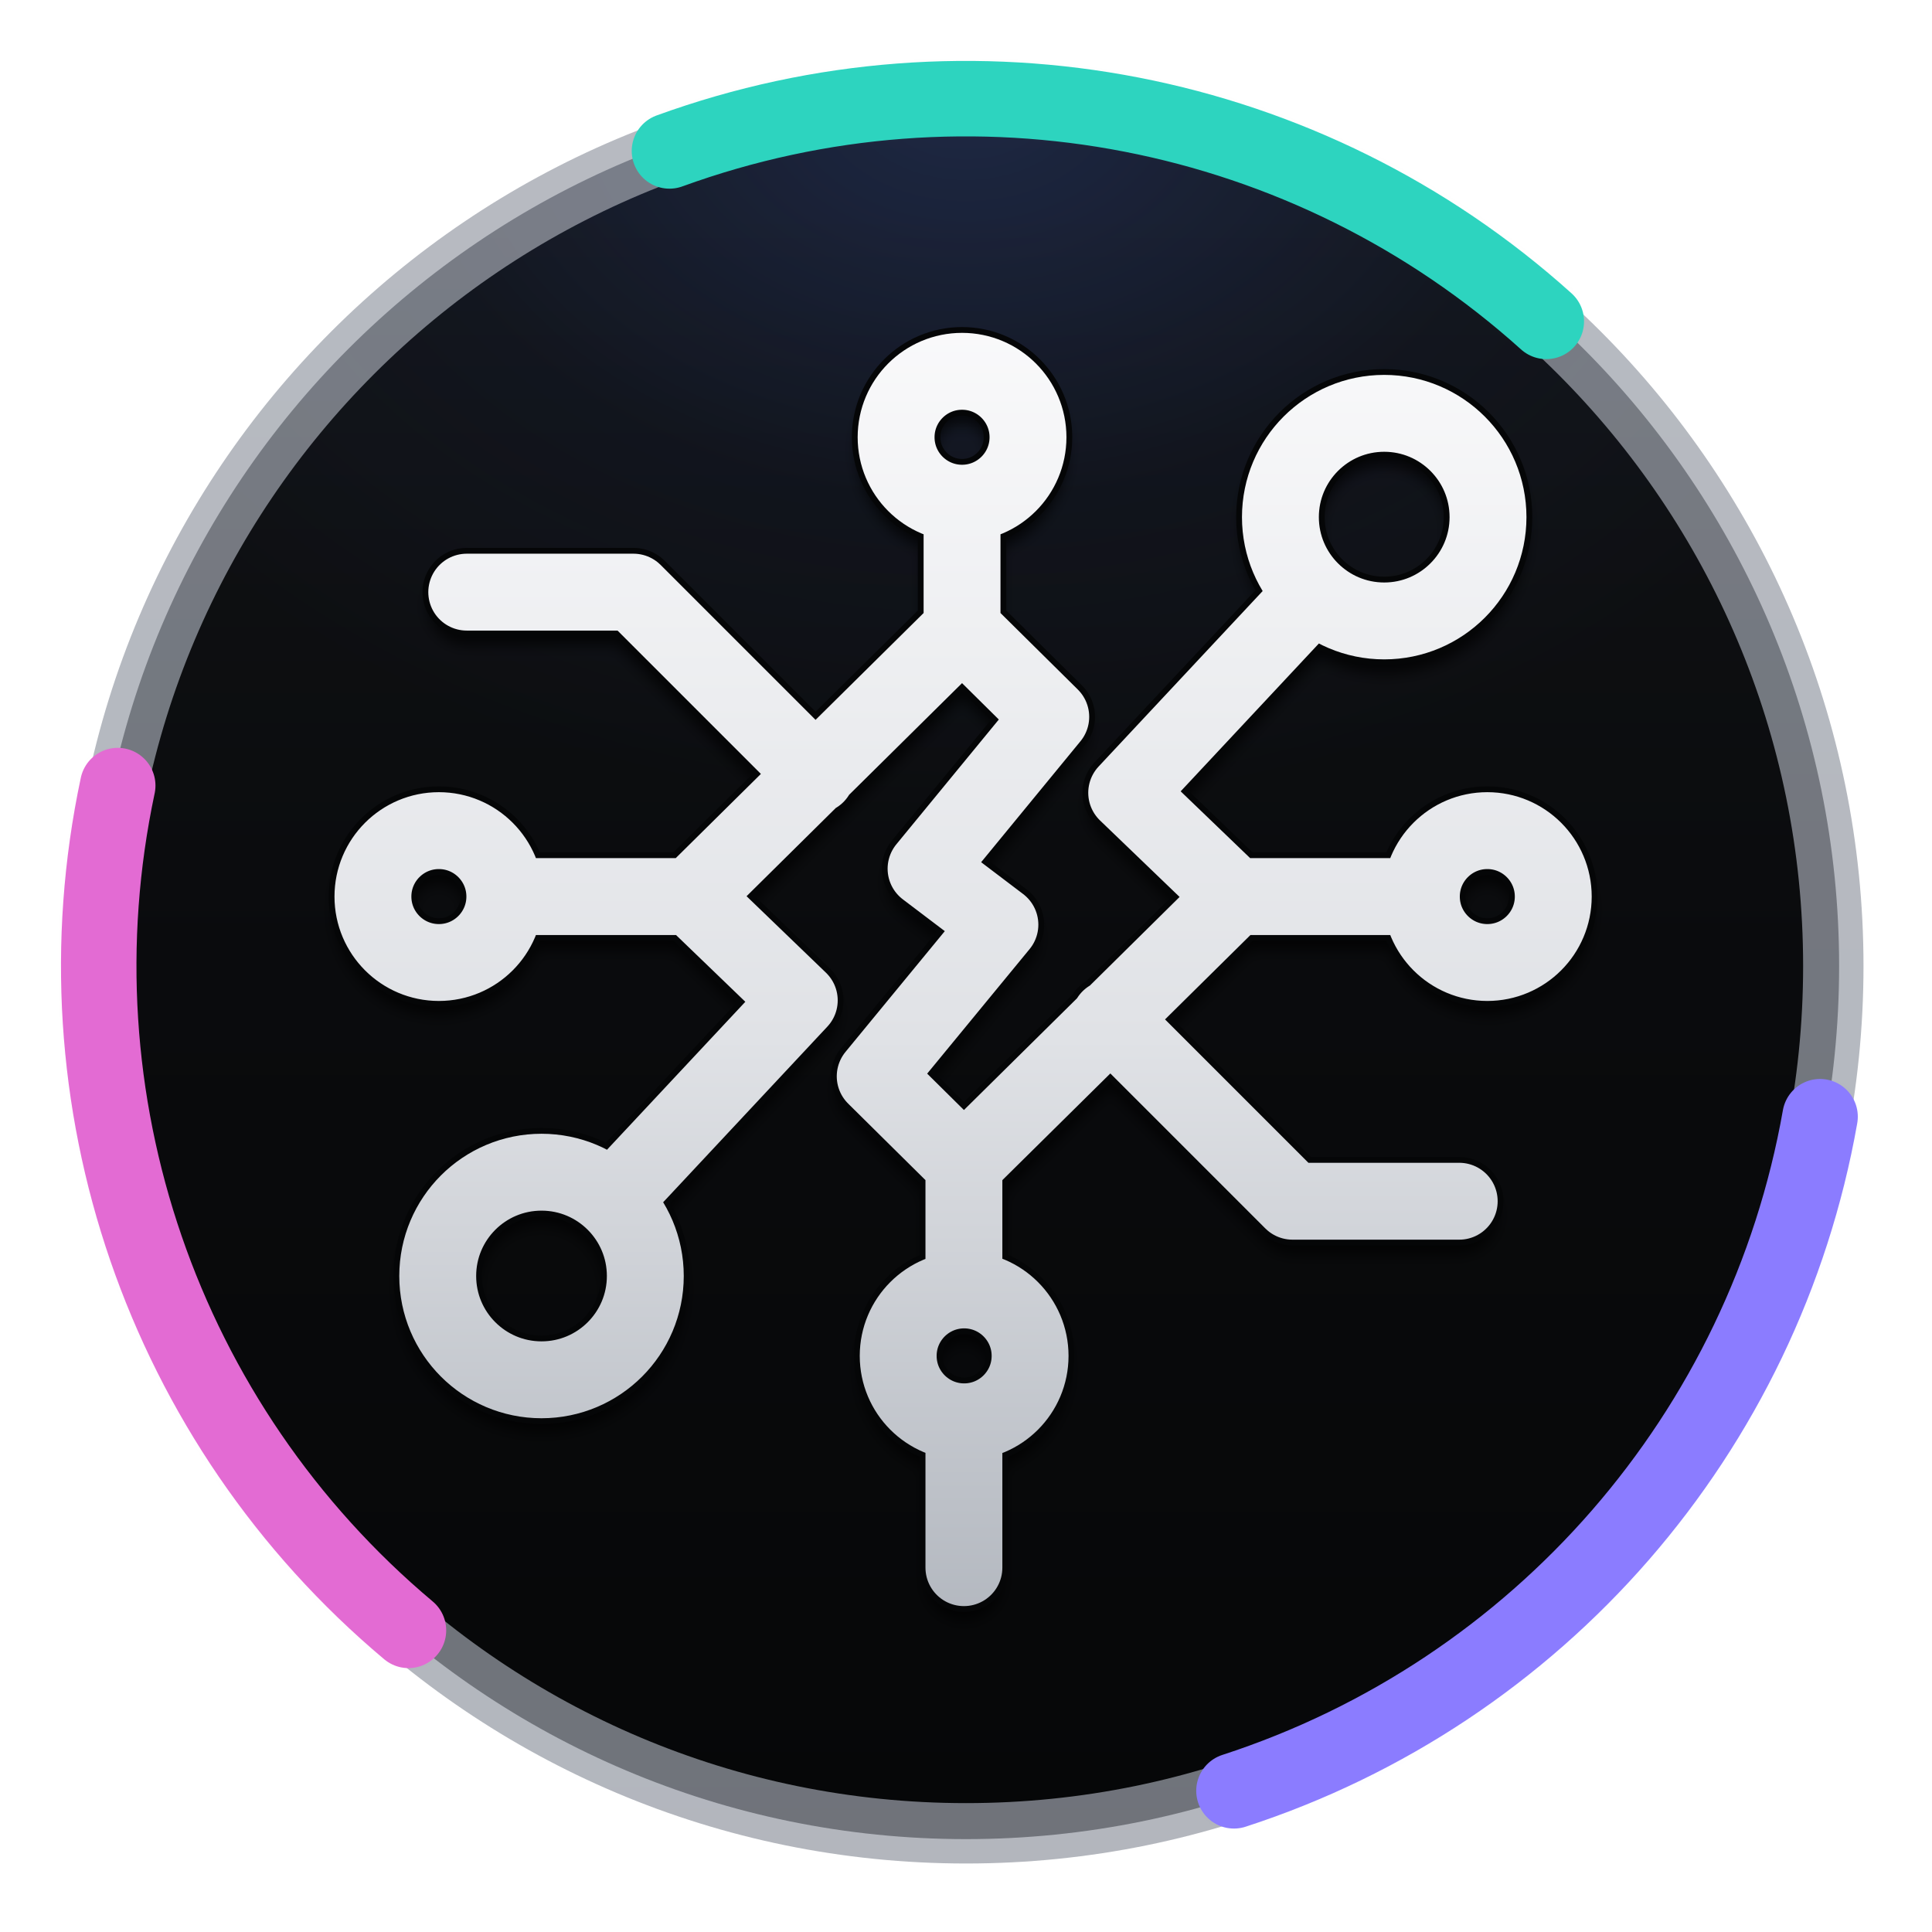
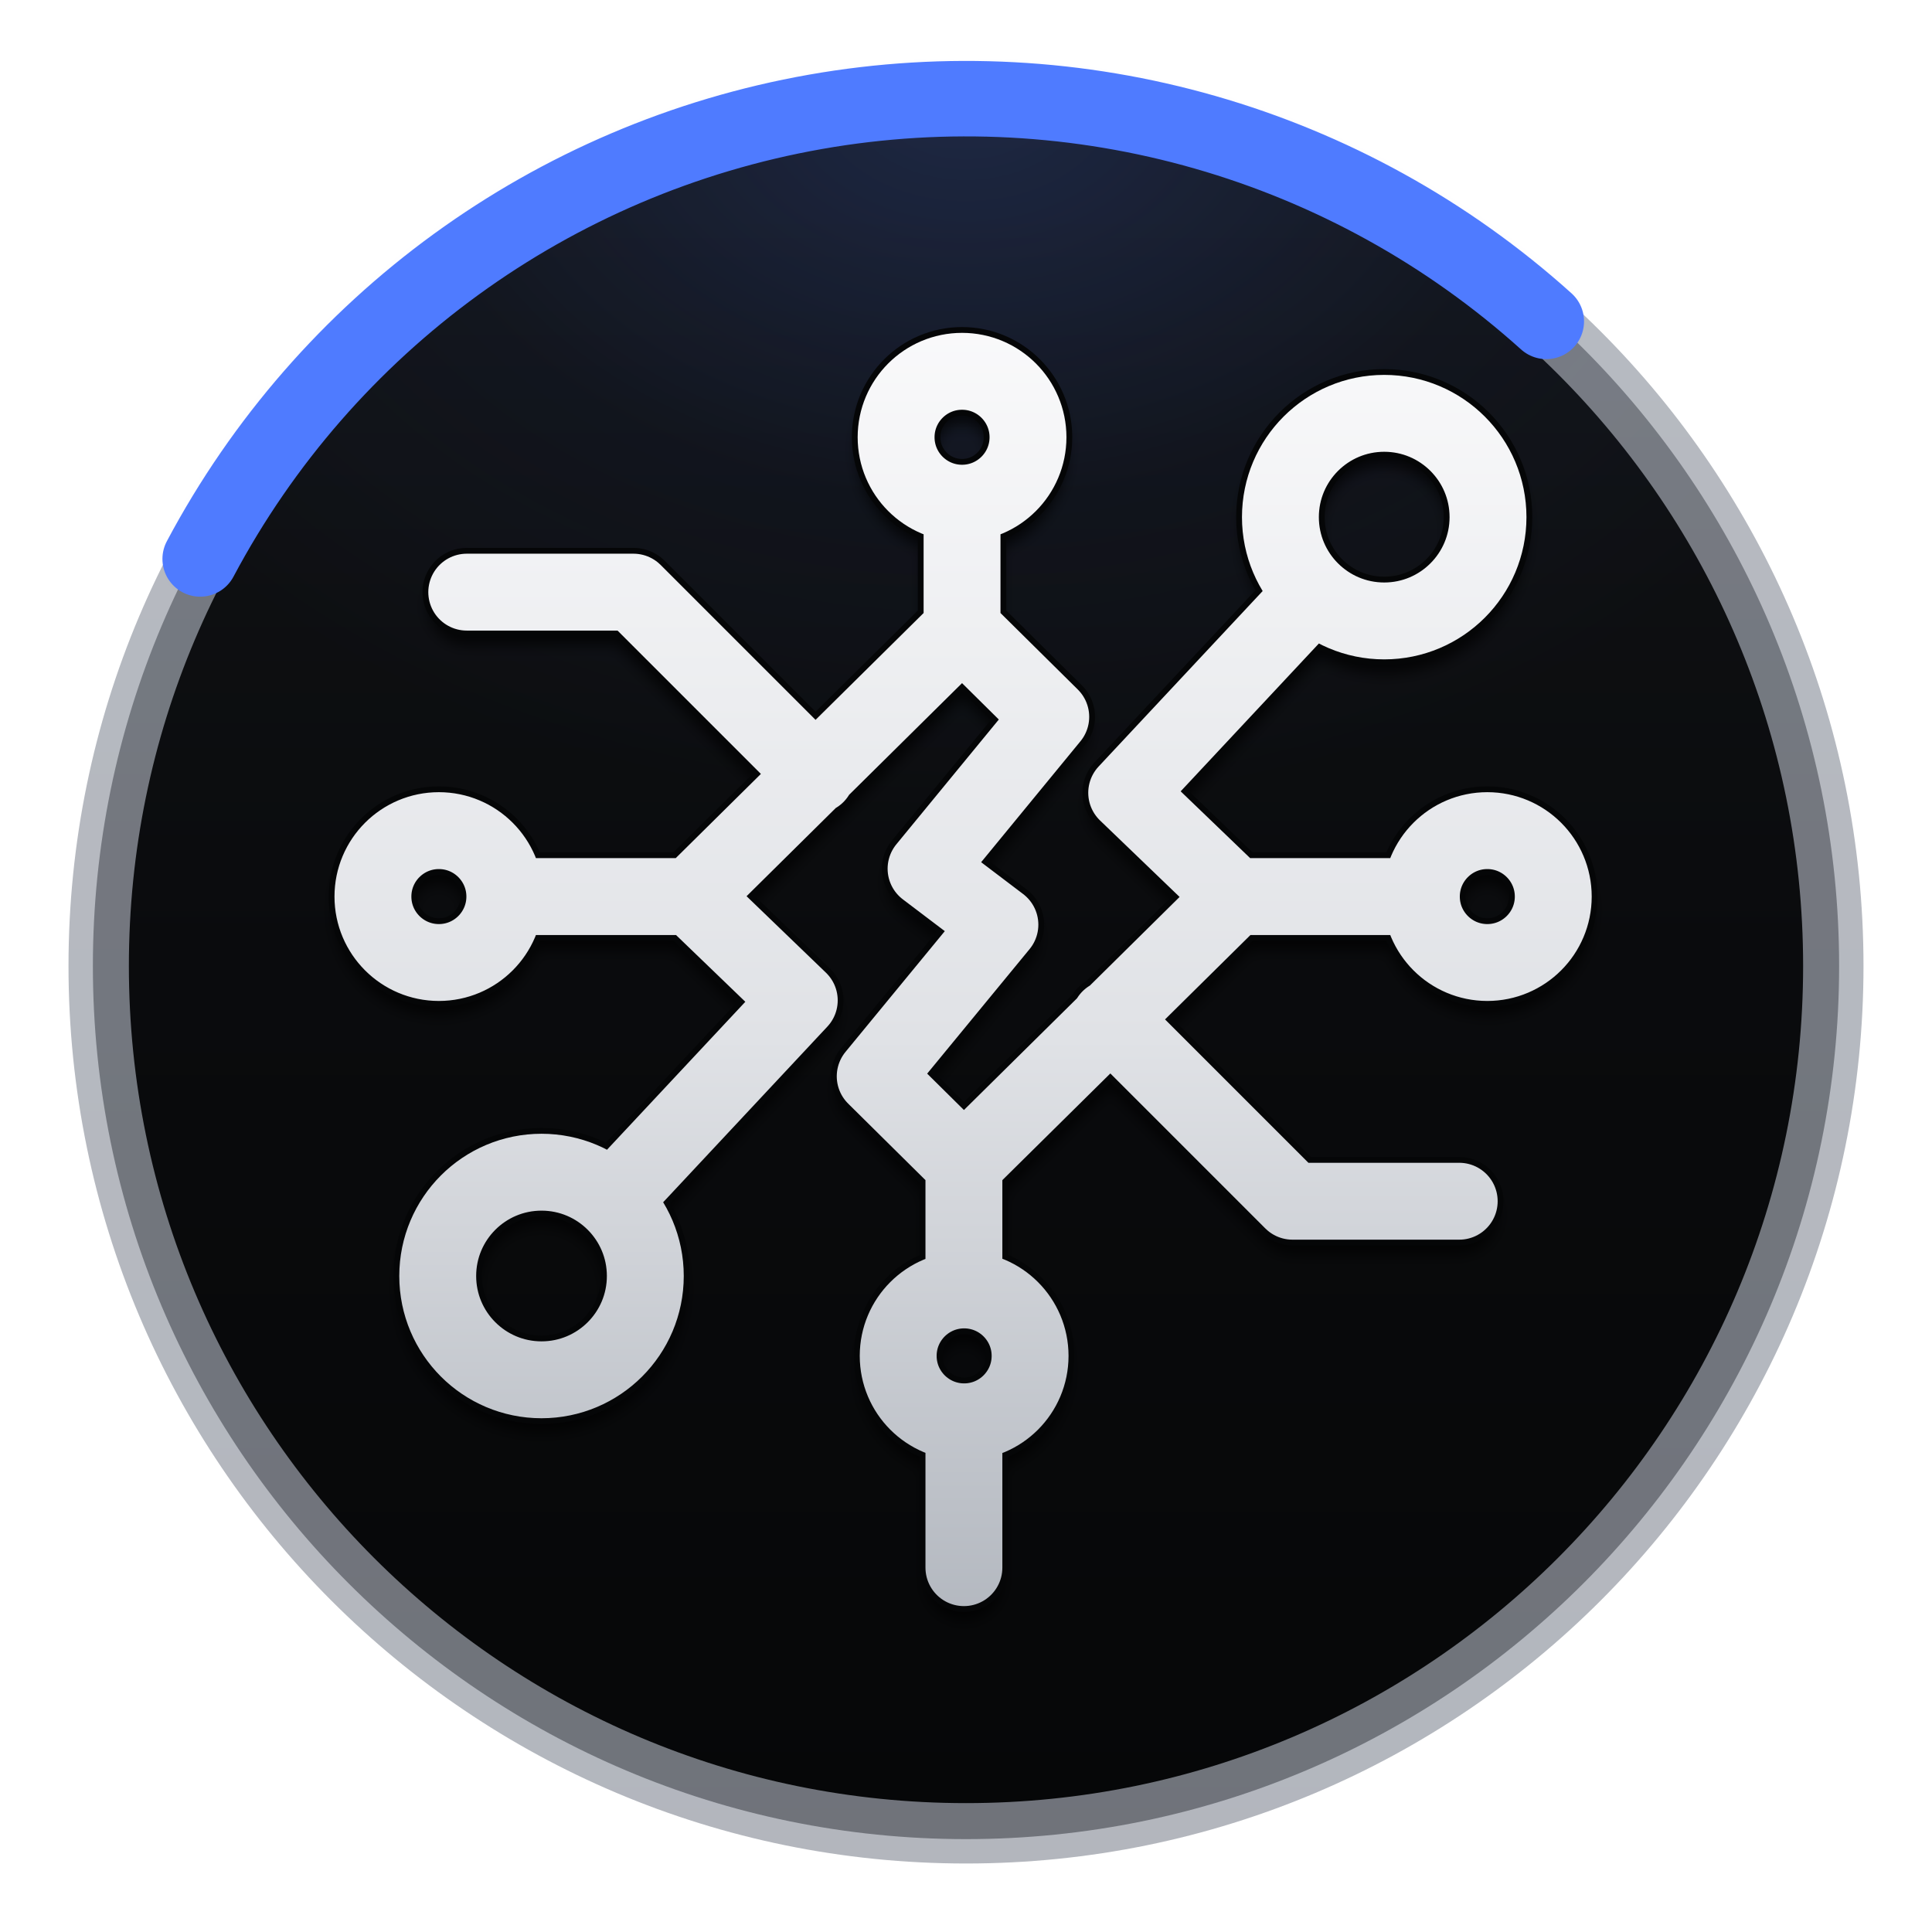
<svg xmlns="http://www.w3.org/2000/svg" width="32" height="32" viewBox="-416 -416 832 832" shape-rendering="geometricPrecision" role="img" aria-label="Botlane" class="shrink-0">
  <defs>
    <linearGradient id="_R_0_-ring" gradientUnits="userSpaceOnUse" x1="0" y1="-540" x2="0" y2="540">
      <stop offset="0" style="stop-color:#EDEEF0" />
      <stop offset="1" stop-opacity="0.62" style="stop-color:#EDEEF0" />
    </linearGradient>
    <linearGradient id="_R_0_-arc0" gradientUnits="userSpaceOnUse" x1="-237.8" y1="-410.8" x2="-86.4" y2="-468.2">
-       <stop offset="0" stop-opacity="0.5" style="stop-color:#5BDACB" />
-       <stop offset="1" style="stop-color:#5BDACB" />
-     </linearGradient>
-     <linearGradient id="_R_0_-arc1" gradientUnits="userSpaceOnUse" x1="202.5" y1="392.2" x2="392" y2="205.4">
-       <stop offset="0" stop-opacity="0.5" style="stop-color:#A397FB" />
-       <stop offset="1" style="stop-color:#A397FB" />
-     </linearGradient>
-     <linearGradient id="_R_0_-arc2" gradientUnits="userSpaceOnUse" x1="77.5" y1="433.7" x2="-372.9" y2="229.6">
-       <stop offset="0" stop-opacity="0.5" style="stop-color:#E58ADA" />
-       <stop offset="1" style="stop-color:#E58ADA" />
+       <stop offset="0" stop-opacity="0.5" style="stop-color:#4F7BFF" />
+       <stop offset="1" style="stop-color:#4F7BFF" />
    </linearGradient>
    <linearGradient id="_R_0_-glass" gradientUnits="userSpaceOnUse" x1="0" y1="-376" x2="0" y2="376">
      <stop offset="0" stop-color="#121417" />
      <stop offset="0.5" stop-color="#0A0B0D" />
      <stop offset="1" stop-color="#060708" />
    </linearGradient>
    <radialGradient id="_R_0_-fall" gradientUnits="userSpaceOnUse" cx="0" cy="0" r="1" gradientTransform="translate(0 -376) scale(432.4 312.08)">
      <stop offset="0" stop-color="#4F7BFF" stop-opacity="0.2" />
      <stop offset="0.55" stop-color="#4F7BFF" stop-opacity="0.045" />
      <stop offset="1" stop-color="#4F7BFF" stop-opacity="0" />
    </radialGradient>
    <linearGradient id="_R_0_-edge" gradientUnits="userSpaceOnUse" x1="0" y1="-376" x2="0" y2="376">
      <stop offset="0" stop-color="#fff" />
      <stop offset="0.35" stop-color="#B6BAC2" stop-opacity="0.75" />
      <stop offset="0.8" stop-color="#6C727E" stop-opacity="0.7" />
      <stop offset="1" stop-color="#C7CBD1" stop-opacity="0.9" />
    </linearGradient>
    <linearGradient id="_R_0_-metal" gradientUnits="userSpaceOnUse" x1="0" y1="-310" x2="0" y2="310">
      <stop offset="0" stop-color="#FCFCFD" />
      <stop offset="0.55" stop-color="#E0E2E6" />
      <stop offset="1" stop-color="#AEB3BB" />
    </linearGradient>
-     <linearGradient id="_R_0_-beam0" gradientUnits="userSpaceOnUse" x1="-127.7" y1="-351" x2="249.9" y2="-277.6">
-       <stop offset="0" stop-color="#2DD4BF" stop-opacity="0" />
-       <stop offset="0.4" stop-color="#2DD4BF" />
-       <stop offset="0.86" stop-color="#2DD4BF" />
-       <stop offset="1" stop-color="#99EDE1" />
-     </linearGradient>
-     <linearGradient id="_R_0_-beam1" gradientUnits="userSpaceOnUse" x1="367.8" y1="64.9" x2="115.4" y2="355.2">
-       <stop offset="0" stop-color="#8B7CFF" stop-opacity="0" />
-       <stop offset="0.4" stop-color="#8B7CFF" />
-       <stop offset="0.86" stop-color="#8B7CFF" />
-       <stop offset="1" stop-color="#C4BCFF" />
-     </linearGradient>
-     <linearGradient id="_R_0_-beam2" gradientUnits="userSpaceOnUse" x1="-240.1" y1="286.1" x2="-365.3" y2="-77.7">
-       <stop offset="0" stop-color="#E36BD3" stop-opacity="0" />
-       <stop offset="0.4" stop-color="#E36BD3" />
-       <stop offset="0.86" stop-color="#E36BD3" />
-       <stop offset="1" stop-color="#F4B9EC" />
+     <linearGradient id="_R_0_-beam0" gradientUnits="userSpaceOnUse" x1="-329.8" y1="-175.3" x2="249.9" y2="-277.6">
+       <stop offset="0" stop-color="#4F7BFF" stop-opacity="0" />
+       <stop offset="0.4" stop-color="#4F7BFF" />
+       <stop offset="0.86" stop-color="#4F7BFF" />
+       <stop offset="1" stop-color="#9DB5FF" />
    </linearGradient>
    <filter id="_R_0_-blur" filterUnits="userSpaceOnUse" x="-416" y="-416" width="832" height="832">
      <feGaussianBlur stdDeviation="5" />
    </filter>
    <filter id="_R_0_-soft" filterUnits="userSpaceOnUse" x="-376" y="-376" width="752" height="752">
      <feGaussianBlur stdDeviation="3" />
    </filter>
    <clipPath id="_R_0_-in">
      <circle r="375" />
    </clipPath>
  </defs>
  <circle r="376" fill="url(#_R_0_-glass)" />
  <circle r="376" fill="url(#_R_0_-fall)" />
  <g clip-path="url(#_R_0_-in)" fill="none" stroke-linecap="round" stroke-linejoin="round">
    <path d="M-1.7 -199.3L-1.7 -145.1L36.5 -107.3L-17.2 -41.9L14.6 -17.8L-39.1 47.5L-0.9 85.3L-0.9 139.5M-0.9 196.3L-0.9 259.1M-1.7 -145.1L-118.2 -29.9L-198.6 -29.9M-0.9 85.3L115.7 -29.9L196.1 -29.9M-118.2 -29.9L-71.8 14.8L-152.2 100.8M115.7 -29.9L69.2 -74.6L149.6 -160.6M-215.0 -161.0L-143.2 -161.0L-64.5 -82.3M212.4 101.3L140.6 101.3L61.9 22.6M-30.1 -227.7a28.4 28.4 0 1 0 56.8 0a28.4 28.4 0 1 0 -56.8 0ZM-29.2 167.9a28.4 28.4 0 1 0 56.8 0a28.4 28.4 0 1 0 -56.8 0ZM-255.4 -29.9a28.4 28.4 0 1 0 56.8 0a28.4 28.4 0 1 0 -56.8 0ZM196.1 -29.9a28.4 28.4 0 1 0 56.8 0a28.4 28.4 0 1 0 -56.8 0ZM-227.5 133.5a44.7 44.7 0 1 0 89.4 0a44.7 44.7 0 1 0 -89.4 0ZM135.4 -193.3a44.7 44.7 0 1 0 89.4 0a44.7 44.7 0 1 0 -89.4 0Z" stroke="#000" stroke-opacity="0.75" stroke-width="33.11" transform="translate(0 6)" filter="url(#_R_0_-soft)" />
    <path d="M-1.7 -199.3L-1.7 -145.1L36.5 -107.3L-17.2 -41.9L14.6 -17.8L-39.1 47.5L-0.9 85.3L-0.9 139.5M-0.9 196.3L-0.9 259.1M-1.7 -145.1L-118.2 -29.9L-198.6 -29.9M-0.9 85.3L115.7 -29.9L196.1 -29.9M-118.2 -29.9L-71.8 14.8L-152.2 100.8M115.7 -29.9L69.2 -74.6L149.6 -160.6M-215.0 -161.0L-143.2 -161.0L-64.5 -82.3M212.4 101.3L140.6 101.3L61.9 22.6M-30.1 -227.7a28.4 28.4 0 1 0 56.8 0a28.4 28.4 0 1 0 -56.8 0ZM-29.2 167.9a28.4 28.4 0 1 0 56.8 0a28.4 28.4 0 1 0 -56.8 0ZM-255.4 -29.9a28.4 28.4 0 1 0 56.8 0a28.4 28.4 0 1 0 -56.8 0ZM196.1 -29.9a28.4 28.4 0 1 0 56.8 0a28.4 28.4 0 1 0 -56.8 0ZM-227.5 133.5a44.7 44.7 0 1 0 89.4 0a44.7 44.7 0 1 0 -89.4 0ZM135.4 -193.3a44.7 44.7 0 1 0 89.4 0a44.7 44.7 0 1 0 -89.4 0Z" stroke="#050607" stroke-width="38.11" />
    <path d="M-1.7 -199.3L-1.7 -145.1L36.5 -107.3L-17.2 -41.9L14.6 -17.8L-39.1 47.5L-0.9 85.3L-0.9 139.5M-0.9 196.3L-0.9 259.1M-1.7 -145.1L-118.2 -29.9L-198.6 -29.9M-0.9 85.3L115.7 -29.9L196.1 -29.9M-118.2 -29.9L-71.8 14.8L-152.2 100.8M115.7 -29.9L69.2 -74.6L149.6 -160.6M-215.0 -161.0L-143.2 -161.0L-64.5 -82.3M212.4 101.3L140.6 101.3L61.9 22.6M-30.1 -227.7a28.4 28.4 0 1 0 56.8 0a28.4 28.4 0 1 0 -56.8 0ZM-29.2 167.9a28.4 28.4 0 1 0 56.8 0a28.4 28.4 0 1 0 -56.8 0ZM-255.4 -29.9a28.4 28.4 0 1 0 56.8 0a28.4 28.4 0 1 0 -56.8 0ZM196.1 -29.9a28.4 28.4 0 1 0 56.8 0a28.4 28.4 0 1 0 -56.8 0ZM-227.5 133.5a44.7 44.7 0 1 0 89.4 0a44.7 44.7 0 1 0 -89.4 0ZM135.4 -193.3a44.7 44.7 0 1 0 89.4 0a44.7 44.7 0 1 0 -89.4 0Z" stroke="url(#_R_0_-metal)" stroke-width="33.11" />
  </g>
  <circle r="373.5" fill="none" stroke="url(#_R_0_-edge)" stroke-width="1" vector-effect="non-scaling-stroke" />
  <g fill="none" stroke-linecap="round">
    <g>
-       <path d="M-127.7 -351A373.5 373.5 0 0 1 249.9 -277.6" stroke="#2DD4BF" stroke-opacity="0.8" stroke-width="11" filter="url(#_R_0_-blur)" />
-       <path d="M-127.7 -351A373.5 373.5 0 0 1 249.9 -277.6" stroke="url(#_R_0_-beam0)" stroke-width="1.25" vector-effect="non-scaling-stroke" />
-     </g>
-     <g>
-       <path d="M367.8 64.9A373.5 373.5 0 0 1 115.4 355.2" stroke="#8B7CFF" stroke-opacity="0.8" stroke-width="11" filter="url(#_R_0_-blur)" />
-       <path d="M367.8 64.9A373.5 373.5 0 0 1 115.4 355.2" stroke="url(#_R_0_-beam1)" stroke-width="1.25" vector-effect="non-scaling-stroke" />
-     </g>
-     <g>
-       <path d="M-240.1 286.1A373.5 373.5 0 0 1 -365.3 -77.7" stroke="#E36BD3" stroke-opacity="0.8" stroke-width="11" filter="url(#_R_0_-blur)" />
-       <path d="M-240.1 286.1A373.5 373.5 0 0 1 -365.3 -77.7" stroke="url(#_R_0_-beam2)" stroke-width="1.25" vector-effect="non-scaling-stroke" />
+       <path d="M-329.8 -175.3A373.5 373.5 0 0 1 249.9 -277.6" stroke="#4F7BFF" stroke-opacity="0.8" stroke-width="11" filter="url(#_R_0_-blur)" />
+       <path d="M-329.8 -175.3A373.5 373.5 0 0 1 249.9 -277.6" stroke="url(#_R_0_-beam0)" stroke-width="1.25" vector-effect="non-scaling-stroke" />
    </g>
  </g>
</svg>
